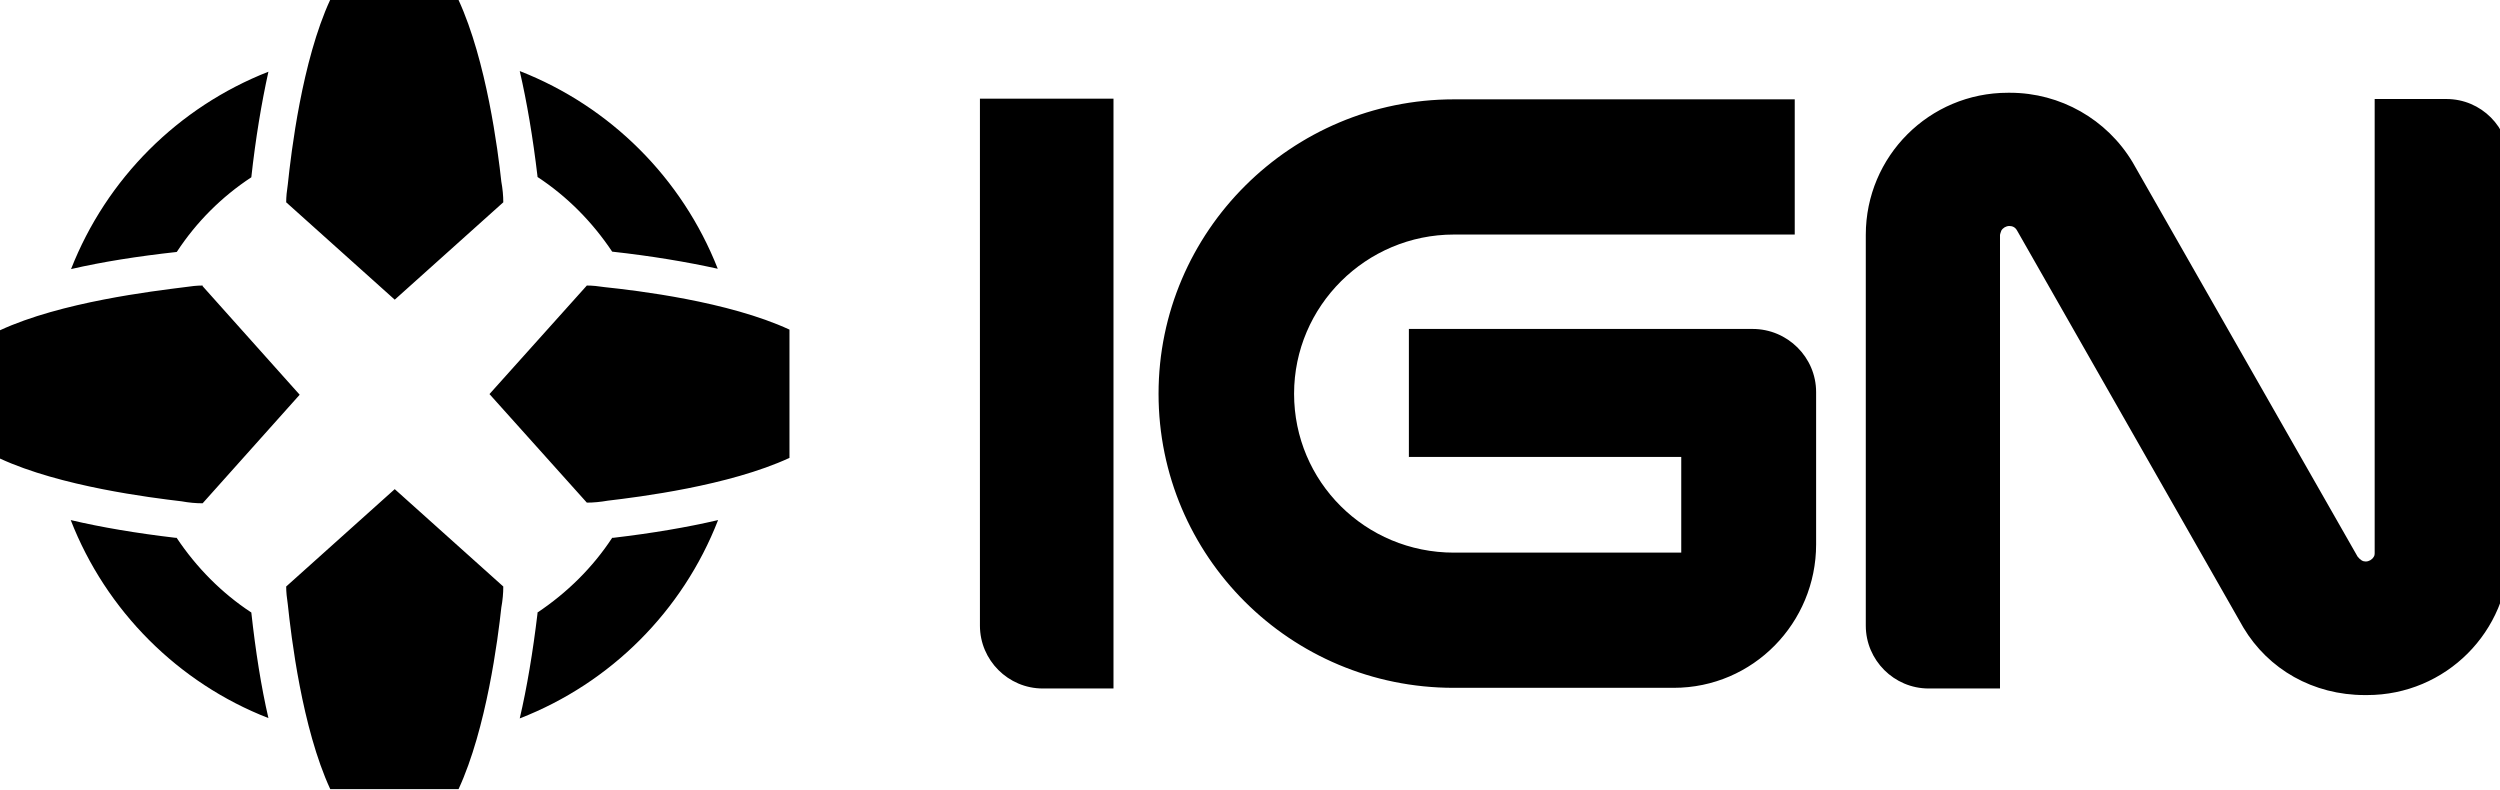
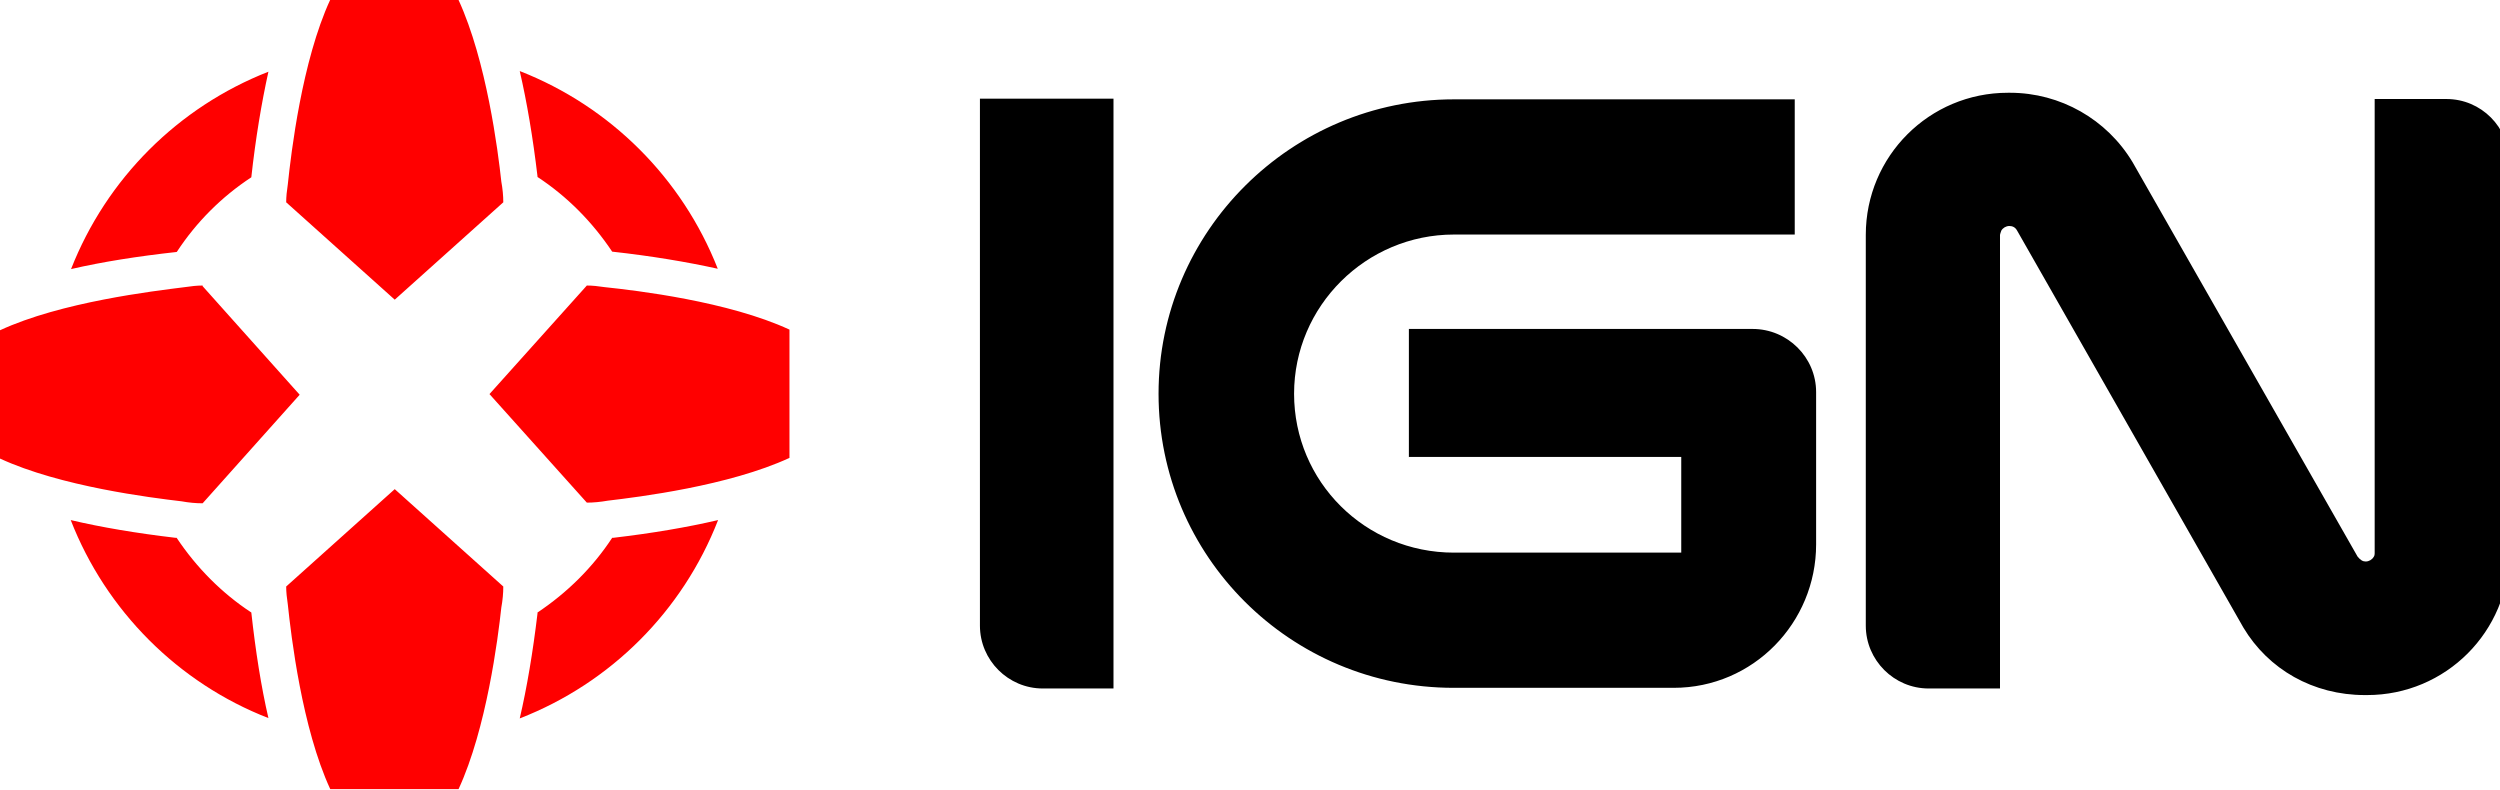
<svg xmlns="http://www.w3.org/2000/svg" focusable="false" viewBox="0 0 76 24" aria-hidden="false" role="img">
-   <path class="dpad" fill="black" stroke="none" d="M5.38 7.65a7.85 7.85 0 0 1 2.26-2.26c.13-1.18.31-2.26.52-3.21a10.605 10.605 0 0 0-6 6c.95-.22 2.03-.39 3.21-.52M16.34 5.36v.02c.9.59 1.67 1.37 2.27 2.27 1.18.13 2.26.31 3.21.52a10.627 10.627 0 0 0-6.02-6.01c.22.95.4 2.02.54 3.2M7.64 18.62c-.9-.59-1.67-1.37-2.27-2.27h-.03c-1.19-.14-2.26-.32-3.19-.54 1.07 2.75 3.26 4.95 6.01 6.02-.22-.95-.39-2.03-.52-3.21M18.64 16.35h-.03c-.59.9-1.37 1.67-2.27 2.27v.03c-.14 1.17-.32 2.25-.54 3.19a10.59 10.59 0 0 0 6.03-6.03c-.94.22-2 .4-3.19.54M10.04 0h3.9c.85 1.85 1.2 4.59 1.3 5.52.04.22.06.43.06.63L12 9.11 8.7 6.15c0-.17.02-.35.05-.55.1-.95.43-3.75 1.29-5.61M8.7 17.83c0 .17.02.35.05.55.1.95.43 3.75 1.29 5.61h3.9c.85-1.84 1.2-4.59 1.3-5.52.04-.22.06-.43.06-.64L12 14.87l-3.3 2.96ZM6.16 8.68c-.17 0-.35.02-.55.05-.95.12-3.75.45-5.61 1.31v3.9c1.84.85 4.59 1.19 5.52 1.3.22.04.43.06.64.06L9.11 12 6.16 8.7ZM24 10.02c-1.86-.86-4.66-1.19-5.61-1.29-.2-.03-.38-.05-.55-.05l-2.96 3.3 2.96 3.3c.2 0 .41-.02.64-.06.93-.11 3.68-.45 5.52-1.3v-3.9Z">
+   <path class="dpad" fill="red" stroke="none" d="M5.38 7.65a7.85 7.85 0 0 1 2.26-2.26c.13-1.18.31-2.26.52-3.21a10.605 10.605 0 0 0-6 6c.95-.22 2.03-.39 3.21-.52M16.34 5.36v.02c.9.59 1.67 1.37 2.27 2.27 1.18.13 2.26.31 3.21.52a10.627 10.627 0 0 0-6.02-6.01c.22.95.4 2.02.54 3.2M7.64 18.62c-.9-.59-1.67-1.37-2.27-2.27h-.03c-1.19-.14-2.26-.32-3.19-.54 1.07 2.75 3.26 4.95 6.01 6.02-.22-.95-.39-2.03-.52-3.21M18.64 16.35h-.03c-.59.9-1.37 1.67-2.27 2.27v.03c-.14 1.17-.32 2.25-.54 3.19a10.59 10.59 0 0 0 6.03-6.03c-.94.22-2 .4-3.19.54M10.04 0h3.9c.85 1.85 1.2 4.59 1.3 5.52.04.22.06.43.06.63L12 9.11 8.7 6.15c0-.17.02-.35.05-.55.1-.95.43-3.75 1.29-5.61M8.7 17.83c0 .17.02.35.05.55.1.95.43 3.75 1.29 5.61h3.9c.85-1.84 1.2-4.59 1.3-5.52.04-.22.06-.43.06-.64L12 14.87l-3.3 2.96ZM6.16 8.68c-.17 0-.35.02-.55.05-.95.12-3.75.45-5.61 1.31v3.9c1.84.85 4.59 1.19 5.52 1.3.22.04.43.06.64.06L9.11 12 6.16 8.7ZM24 10.02c-1.86-.86-4.66-1.19-5.61-1.29-.2-.03-.38-.05-.55-.05l-2.96 3.3 2.96 3.3c.2 0 .41-.02.64-.06.93-.11 3.68-.45 5.52-1.3v-3.9Z">
	</path>
  <path class="ign-path" fill="black" stroke="none" d="M42.83 13.9V10h10.45c1.06 0 1.93.86 1.93 1.92v4.63c0 2.38-1.91 4.36-4.33 4.36h-6.69c-4.96 0-8.97-4-8.97-8.94s4.04-8.95 8.98-8.95h10.36v4.11H44.2c-2.67 0-4.86 2.17-4.86 4.84s2.16 4.83 4.86 4.83h6.91v-2.91h-8.27ZM33.86 3h-4.07v16.02c0 1.05.86 1.91 1.91 1.91h2.15V3M74.37 3.01h-2.18v13.81s0 .08-.03.11a.29.29 0 0 1-.24.14c-.09 0-.16-.04-.25-.15L64.83 4.93a4.347 4.347 0 0 0-3.72-2.11h-.07c-2.39 0-4.32 1.93-4.32 4.32v11.88c0 1.05.86 1.91 1.91 1.91h2.17V7.14s.02-.09.04-.13a.29.29 0 0 1 .24-.14c.09 0 .18.03.24.14l6.88 12.07c.76 1.27 2.12 2.05 3.69 2.05h.07c2.39 0 4.32-1.93 4.32-4.32V4.92c0-1.05-.85-1.91-1.91-1.91">
	</path>
</svg>
